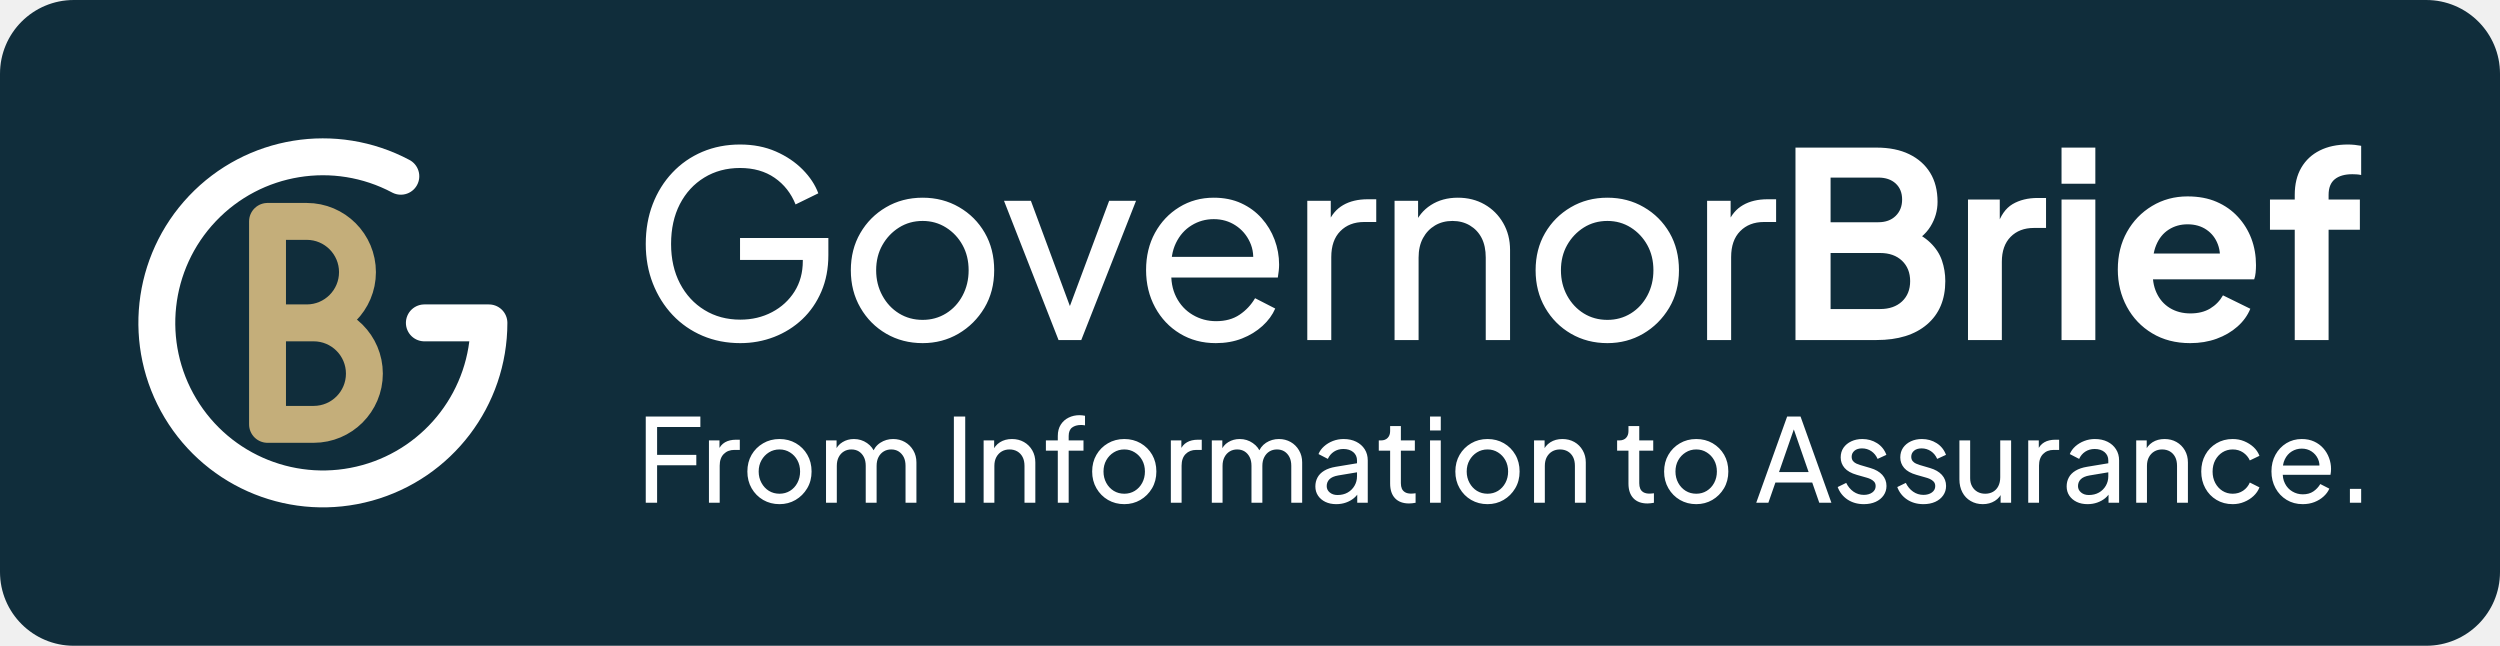
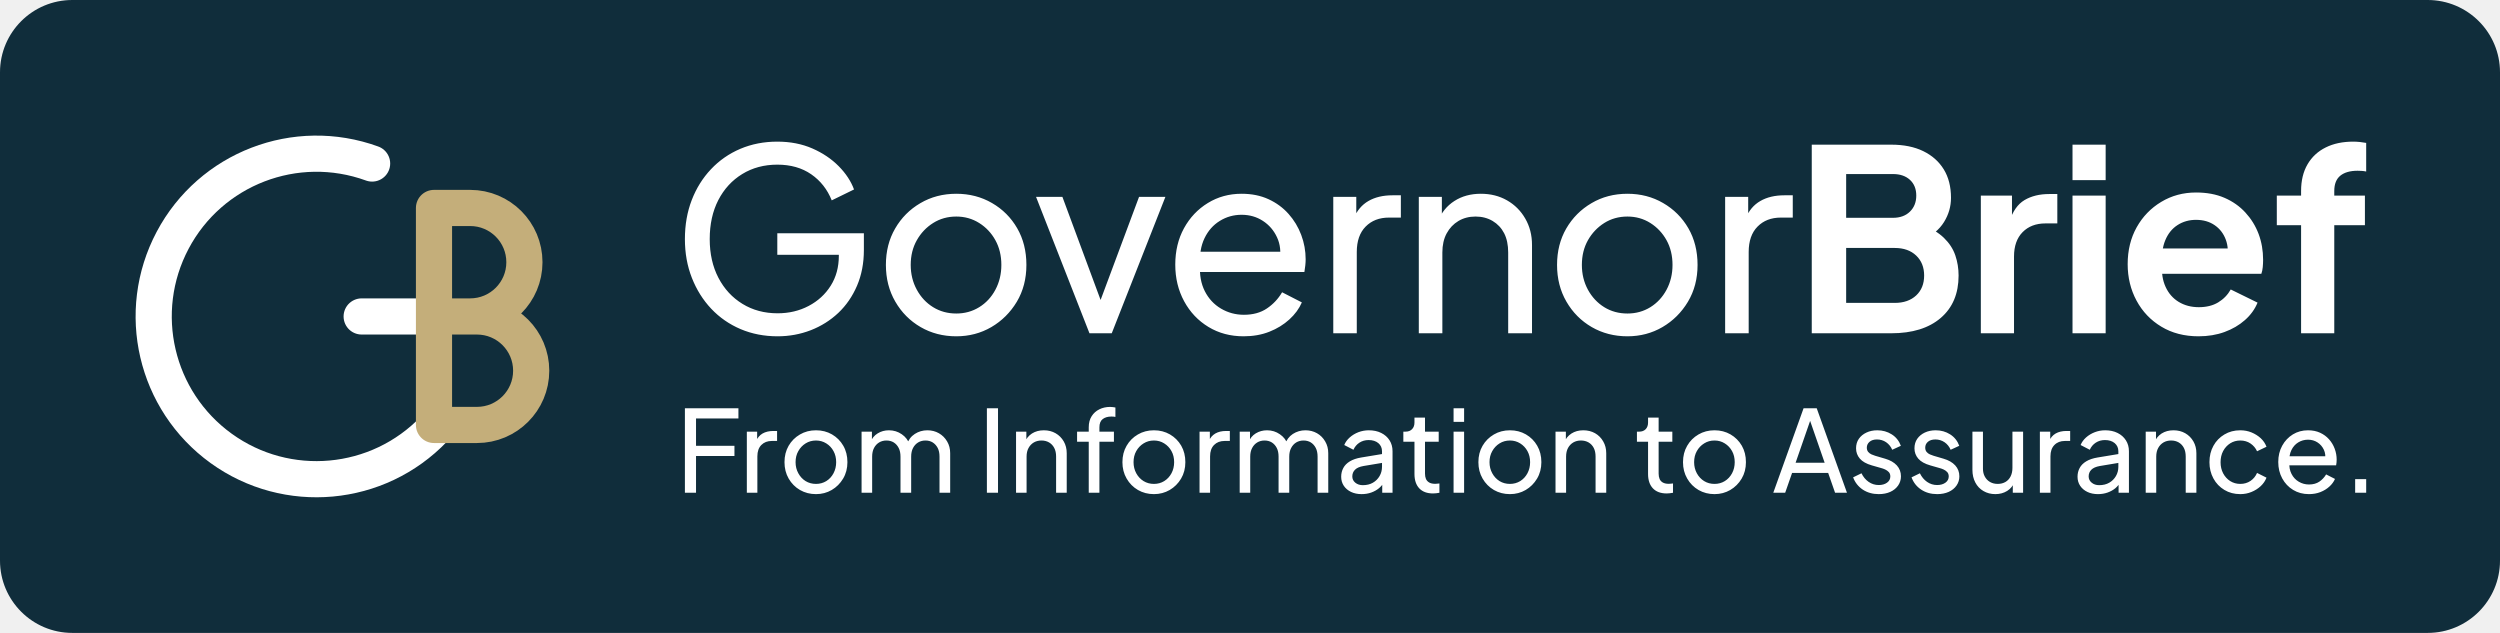
- <svg xmlns="http://www.w3.org/2000/svg" role="img" aria-label="GovernorBrief. From Information to Assurance." width="542" height="140" viewBox="0 0 542 140">
-   <rect width="542" height="140" rx="16" fill="#102d3b" />
+ <svg xmlns="http://www.w3.org/2000/svg" role="img" aria-label="GovernorBrief. From Information to Assurance." width="553" height="140" viewBox="0 0 553 140">
+   <rect width="553" height="140" rx="16" fill="#102d3b" />
  <g transform="translate(30 30)">
-     <g transform="translate(-10 -10)">
-       <path d="M66.90,18.21 A36,36 0 1 0 86,50 L72,50" stroke="#ffffff" fill="none" stroke-width="8" stroke-linecap="round" stroke-linejoin="round" />
-       <path d="M38,28 V72 M38,28 H46.5 a11,11 0 0 1 0,22 H38 M46.5,50.0 H48 a11,11 0 0 1 0,22 H38" stroke="#c4ae7a" fill="none" stroke-width="8" stroke-linecap="round" stroke-linejoin="round" />
-     </g>
-     <path d="M130.5 44.39Q126.07 44.39 122.32 42.8Q118.57 41.2 115.82 38.29Q113.08 35.38 111.54 31.46Q110 27.54 110 22.89Q110 18.18 111.51 14.26Q113.02 10.34 115.77 7.43Q118.51 4.52 122.26 2.92Q126.02 1.33 130.44 1.33Q134.75 1.33 138.2 2.84Q141.64 4.35 144.02 6.76Q146.4 9.17 147.41 11.91L142.48 14.32Q141.02 10.68 137.94 8.55Q134.86 6.42 130.44 6.42Q126.07 6.42 122.68 8.5Q119.3 10.57 117.39 14.26Q115.49 17.96 115.49 22.89Q115.49 27.76 117.42 31.46Q119.35 35.15 122.74 37.22Q126.13 39.3 130.5 39.3Q134.3 39.3 137.38 37.67Q140.46 36.05 142.26 33.19Q144.05 30.34 144.05 26.58V24.01L146.57 26.36H130.44V21.6H149.59V25.3Q149.59 29.66 148.08 33.19Q146.57 36.72 143.94 39.21Q141.3 41.7 137.83 43.05Q134.36 44.39 130.5 44.39ZM170.03 44.39Q165.66 44.39 162.14 42.35Q158.61 40.3 156.54 36.72Q154.46 33.14 154.46 28.6Q154.46 24.06 156.51 20.54Q158.55 17.01 162.08 14.94Q165.61 12.86 170.03 12.86Q174.4 12.86 177.93 14.91Q181.46 16.95 183.5 20.48Q185.54 24.01 185.54 28.6Q185.54 33.19 183.42 36.75Q181.29 40.3 177.79 42.35Q174.29 44.39 170.03 44.39ZM170.03 39.35Q172.83 39.35 175.1 37.95Q177.37 36.55 178.68 34.09Q180 31.62 180 28.6Q180 25.52 178.68 23.14Q177.37 20.76 175.1 19.33Q172.83 17.9 170.03 17.9Q167.18 17.9 164.91 19.33Q162.64 20.76 161.3 23.14Q159.95 25.52 159.95 28.6Q159.95 31.62 161.3 34.09Q162.64 36.55 164.91 37.95Q167.18 39.35 170.03 39.35ZM199.49 43.72 187.67 13.54H193.5L202.96 39.07H200.94L210.46 13.54H216.29L204.42 43.72ZM233.59 44.39Q229.22 44.39 225.81 42.32Q222.39 40.25 220.43 36.64Q218.47 33.02 218.47 28.54Q218.47 24.01 220.4 20.48Q222.34 16.95 225.67 14.91Q229 12.86 233.14 12.86Q236.5 12.86 239.11 14.07Q241.71 15.27 243.53 17.32Q245.35 19.36 246.33 21.96Q247.31 24.57 247.31 27.37Q247.31 27.98 247.23 28.74Q247.14 29.5 247.03 30.17H222.28V25.69H244.01L241.54 27.7Q242.05 24.79 240.98 22.5Q239.92 20.2 237.85 18.86Q235.78 17.51 233.14 17.51Q230.51 17.51 228.33 18.86Q226.14 20.2 224.94 22.69Q223.74 25.18 223.96 28.6Q223.74 31.9 225 34.4Q226.26 36.89 228.58 38.26Q230.9 39.63 233.65 39.63Q236.67 39.63 238.74 38.23Q240.82 36.83 242.1 34.65L246.47 36.89Q245.58 38.96 243.7 40.67Q241.82 42.38 239.28 43.38Q236.73 44.39 233.59 44.39ZM253.42 43.72V13.54H258.51V19.08L257.95 18.3Q259.02 15.72 261.2 14.46Q263.38 13.2 266.52 13.2H268.37V18.13H265.74Q262.54 18.13 260.58 20.12Q258.62 22.1 258.62 25.74V43.72ZM272.34 43.72V13.54H277.44V19.42L276.6 18.91Q277.72 16.06 280.21 14.46Q282.7 12.86 286.06 12.86Q289.31 12.86 291.86 14.32Q294.41 15.78 295.89 18.35Q297.38 20.93 297.38 24.18V43.72H292.11V25.86Q292.11 23.34 291.22 21.6Q290.32 19.86 288.67 18.88Q287.02 17.9 284.89 17.9Q282.76 17.9 281.11 18.88Q279.46 19.86 278.5 21.63Q277.55 23.39 277.55 25.86V43.72ZM318.49 44.39Q314.12 44.39 310.59 42.35Q307.06 40.3 304.99 36.72Q302.92 33.14 302.92 28.6Q302.92 24.06 304.96 20.54Q307.01 17.01 310.54 14.94Q314.06 12.86 318.49 12.86Q322.86 12.86 326.38 14.91Q329.91 16.95 331.96 20.48Q334 24.01 334 28.6Q334 33.19 331.87 36.75Q329.74 40.3 326.24 42.35Q322.74 44.39 318.49 44.39ZM318.49 39.35Q321.29 39.35 323.56 37.95Q325.82 36.55 327.14 34.09Q328.46 31.62 328.46 28.6Q328.46 25.52 327.14 23.14Q325.82 20.76 323.56 19.33Q321.29 17.9 318.49 17.9Q315.63 17.9 313.36 19.33Q311.1 20.76 309.75 23.14Q308.41 25.52 308.41 28.6Q308.41 31.62 309.75 34.09Q311.1 36.55 313.36 37.95Q315.63 39.35 318.49 39.35ZM340.1 43.72V13.54H345.2V19.08L344.64 18.3Q345.7 15.72 347.89 14.46Q350.07 13.2 353.21 13.2H355.06V18.13H352.42Q349.23 18.13 347.27 20.12Q345.31 22.1 345.31 25.74V43.72ZM359.26 43.72V2H376.84Q380.98 2 383.92 3.43Q386.86 4.86 388.46 7.46Q390.06 10.06 390.06 13.76Q390.06 16.62 388.52 19.11Q386.98 21.6 383.62 23.22V19.7Q386.7 20.87 388.49 22.61Q390.28 24.34 391.01 26.47Q391.74 28.6 391.74 30.95Q391.74 36.94 387.79 40.33Q383.84 43.72 376.84 43.72ZM366.87 37H377.62Q380.59 37 382.36 35.35Q384.12 33.7 384.12 30.95Q384.12 28.21 382.36 26.53Q380.59 24.85 377.62 24.85H366.87ZM366.87 18.18H377.23Q379.58 18.18 380.98 16.81Q382.38 15.44 382.38 13.26Q382.38 11.07 380.98 9.78Q379.58 8.5 377.23 8.5H366.87ZM396.66 43.72V13.26H403.55V20.03L402.99 19.02Q404.06 15.61 406.32 14.26Q408.59 12.92 411.78 12.92H413.58V19.42H410.94Q407.81 19.42 405.9 21.35Q404 23.28 404 26.75V43.72ZM416.94 43.72V13.26H424.27V43.72ZM416.94 9.84V2H424.27V9.84ZM444.82 44.39Q440.12 44.39 436.59 42.26Q433.06 40.14 431.1 36.5Q429.14 32.86 429.14 28.43Q429.14 23.84 431.13 20.28Q433.12 16.73 436.56 14.66Q440.01 12.58 444.26 12.58Q447.85 12.58 450.56 13.76Q453.28 14.94 455.18 17.01Q457.09 19.08 458.1 21.74Q459.1 24.4 459.1 27.48Q459.1 28.26 459.02 29.1Q458.94 29.94 458.71 30.56H435.19V24.96H454.57L451.1 27.59Q451.6 25.02 450.84 23Q450.09 20.98 448.38 19.81Q446.67 18.63 444.26 18.63Q441.97 18.63 440.18 19.78Q438.38 20.93 437.46 23.14Q436.54 25.35 436.76 28.49Q436.54 31.29 437.52 33.44Q438.5 35.6 440.43 36.78Q442.36 37.95 444.88 37.95Q447.4 37.95 449.16 36.89Q450.93 35.82 451.94 34.03L457.87 36.94Q456.98 39.13 455.07 40.81Q453.17 42.49 450.56 43.44Q447.96 44.39 444.82 44.39ZM467.5 43.72V19.81H462.13V13.26H467.5V12.25Q467.5 8.78 468.93 6.34Q470.36 3.9 472.94 2.62Q475.51 1.33 479.04 1.33Q479.71 1.33 480.52 1.41Q481.34 1.5 481.9 1.61V7.94Q481.34 7.82 480.86 7.8Q480.38 7.77 479.99 7.77Q477.53 7.77 476.18 8.86Q474.84 9.95 474.84 12.25V13.26H481.62V19.81H474.84V43.72ZM110 79V60.31H121.84V62.57H112.46V68.61H120.96V70.87H112.46V79ZM123.7 79V65.48H125.98V67.96L125.73 67.61Q126.21 66.46 127.18 65.89Q128.16 65.33 129.57 65.33H130.39V67.54H129.22Q127.79 67.54 126.91 68.43Q126.03 69.32 126.03 70.95V79ZM139 79.3Q137.04 79.3 135.46 78.39Q133.88 77.47 132.95 75.86Q132.03 74.26 132.03 72.23Q132.03 70.19 132.94 68.61Q133.86 67.03 135.44 66.11Q137.02 65.18 139 65.18Q140.96 65.18 142.54 66.09Q144.12 67.01 145.03 68.59Q145.95 70.17 145.95 72.23Q145.95 74.28 144.99 75.88Q144.04 77.47 142.47 78.39Q140.91 79.3 139 79.3ZM139 77.04Q140.25 77.04 141.27 76.42Q142.29 75.79 142.87 74.69Q143.46 73.58 143.46 72.23Q143.46 70.85 142.87 69.78Q142.29 68.71 141.27 68.08Q140.25 67.44 139 67.44Q137.72 67.44 136.7 68.08Q135.69 68.71 135.09 69.78Q134.48 70.85 134.48 72.23Q134.48 73.58 135.09 74.69Q135.69 75.79 136.7 76.42Q137.72 77.04 139 77.04ZM149.08 79V65.48H151.37V68.24L151.04 67.81Q151.54 66.53 152.65 65.86Q153.75 65.18 155.13 65.18Q156.71 65.18 157.98 66.06Q159.24 66.93 159.72 68.36L159.07 68.39Q159.59 66.81 160.85 65.99Q162.1 65.18 163.63 65.18Q165.04 65.18 166.18 65.83Q167.32 66.48 168 67.64Q168.68 68.79 168.68 70.25V79H166.32V71Q166.32 69.87 165.92 69.09Q165.51 68.31 164.82 67.87Q164.14 67.44 163.21 67.44Q162.3 67.44 161.59 67.87Q160.87 68.31 160.46 69.1Q160.05 69.89 160.05 71V79H157.69V71Q157.69 69.87 157.29 69.09Q156.89 68.31 156.2 67.87Q155.51 67.44 154.58 67.44Q153.67 67.44 152.96 67.87Q152.24 68.31 151.83 69.1Q151.42 69.89 151.42 71V79ZM176.8 79V60.31H179.26V79ZM183.25 79V65.48H185.53V68.11L185.16 67.89Q185.66 66.61 186.77 65.89Q187.89 65.18 189.4 65.18Q190.85 65.18 191.99 65.83Q193.13 66.48 193.8 67.64Q194.46 68.79 194.46 70.25V79H192.11V71Q192.11 69.87 191.7 69.09Q191.3 68.31 190.56 67.87Q189.82 67.44 188.87 67.44Q187.92 67.44 187.18 67.87Q186.44 68.31 186.01 69.1Q185.58 69.89 185.58 71V79ZM199.33 79V67.71H196.75V65.48H199.33V64.53Q199.33 63.07 199.97 62.07Q200.61 61.06 201.68 60.54Q202.74 60.01 204.05 60.01Q204.32 60.01 204.66 60.05Q205 60.09 205.23 60.14V62.22Q205.02 62.17 204.75 62.15Q204.47 62.14 204.32 62.14Q203.17 62.14 202.43 62.69Q201.69 63.25 201.69 64.53V65.48H204.9V67.71H201.69V79ZM213.75 79.3Q211.8 79.3 210.22 78.39Q208.64 77.47 207.71 75.86Q206.78 74.26 206.78 72.23Q206.78 70.19 207.7 68.61Q208.61 67.03 210.19 66.11Q211.77 65.18 213.75 65.18Q215.71 65.18 217.29 66.09Q218.87 67.01 219.79 68.59Q220.7 70.17 220.7 72.23Q220.7 74.28 219.75 75.88Q218.8 77.47 217.23 78.39Q215.66 79.3 213.75 79.3ZM213.75 77.04Q215.01 77.04 216.02 76.42Q217.04 75.79 217.63 74.69Q218.22 73.58 218.22 72.23Q218.22 70.85 217.63 69.78Q217.04 68.71 216.02 68.08Q215.01 67.44 213.75 67.44Q212.48 67.44 211.46 68.08Q210.44 68.71 209.84 69.78Q209.24 70.85 209.24 72.23Q209.24 73.58 209.84 74.69Q210.44 75.79 211.46 76.42Q212.48 77.04 213.75 77.04ZM223.84 79V65.48H226.12V67.96L225.87 67.61Q226.35 66.46 227.33 65.89Q228.3 65.33 229.71 65.33H230.54V67.54H229.36Q227.93 67.54 227.05 68.43Q226.17 69.32 226.17 70.95V79ZM232.72 79V65.48H235V68.24L234.68 67.81Q235.18 66.53 236.28 65.86Q237.39 65.18 238.77 65.18Q240.35 65.18 241.61 66.06Q242.88 66.93 243.36 68.36L242.7 68.39Q243.23 66.81 244.48 65.99Q245.74 65.18 247.27 65.18Q248.67 65.18 249.82 65.83Q250.96 66.48 251.63 67.64Q252.31 68.79 252.31 70.25V79H249.95V71Q249.95 69.87 249.55 69.09Q249.15 68.31 248.46 67.87Q247.77 67.44 246.84 67.44Q245.94 67.44 245.22 67.87Q244.51 68.31 244.1 69.1Q243.68 69.89 243.68 71V79H241.32V71Q241.32 69.87 240.92 69.09Q240.52 68.31 239.83 67.87Q239.14 67.44 238.21 67.44Q237.31 67.44 236.6 67.87Q235.88 68.31 235.47 69.1Q235.05 69.89 235.05 71V79ZM259.69 79.3Q258.36 79.3 257.34 78.81Q256.33 78.32 255.75 77.46Q255.17 76.59 255.17 75.46Q255.17 74.38 255.64 73.52Q256.1 72.65 257.09 72.05Q258.08 71.45 259.59 71.2L264.6 70.37V72.33L260.11 73.08Q258.81 73.31 258.22 73.91Q257.63 74.51 257.63 75.39Q257.63 76.22 258.29 76.77Q258.96 77.32 259.96 77.32Q261.24 77.32 262.18 76.78Q263.12 76.24 263.66 75.31Q264.2 74.38 264.2 73.26V69.82Q264.2 68.71 263.39 68.02Q262.57 67.34 261.24 67.34Q260.09 67.34 259.2 67.92Q258.31 68.51 257.88 69.49L255.85 68.44Q256.22 67.51 257.05 66.77Q257.88 66.03 258.98 65.6Q260.09 65.18 261.29 65.18Q262.85 65.18 264.03 65.77Q265.21 66.36 265.87 67.4Q266.53 68.44 266.53 69.82V79H264.25V76.44L264.68 76.59Q264.25 77.39 263.52 78Q262.8 78.6 261.82 78.95Q260.84 79.3 259.69 79.3ZM275.49 79.15Q273.51 79.15 272.44 78.02Q271.38 76.89 271.38 74.84V67.71H268.92V65.48H269.42Q270.32 65.48 270.85 64.93Q271.38 64.38 271.38 63.47V62.37H273.71V65.48H276.74V67.71H273.71V74.76Q273.71 75.44 273.92 75.94Q274.14 76.44 274.64 76.73Q275.14 77.02 275.97 77.02Q276.14 77.02 276.41 76.99Q276.67 76.97 276.9 76.94V79Q276.57 79.08 276.17 79.11Q275.77 79.15 275.49 79.15ZM280.03 79V65.48H282.36V79ZM280.03 63.32V60.31H282.36V63.32ZM292.5 79.3Q290.54 79.3 288.96 78.39Q287.38 77.47 286.45 75.86Q285.52 74.26 285.52 72.23Q285.52 70.19 286.44 68.61Q287.36 67.03 288.94 66.11Q290.52 65.18 292.5 65.18Q294.46 65.18 296.04 66.09Q297.62 67.01 298.53 68.59Q299.45 70.17 299.45 72.23Q299.45 74.28 298.49 75.88Q297.54 77.47 295.97 78.39Q294.41 79.3 292.5 79.3ZM292.5 77.04Q293.75 77.04 294.77 76.42Q295.78 75.79 296.37 74.69Q296.96 73.58 296.96 72.23Q296.96 70.85 296.37 69.78Q295.78 68.71 294.77 68.08Q293.75 67.44 292.5 67.44Q291.22 67.44 290.2 68.08Q289.19 68.71 288.59 69.78Q287.98 70.85 287.98 72.23Q287.98 73.58 288.59 74.69Q289.19 75.79 290.2 76.42Q291.22 77.04 292.5 77.04ZM302.58 79V65.48H304.87V68.11L304.49 67.89Q304.99 66.61 306.11 65.89Q307.22 65.18 308.73 65.18Q310.18 65.18 311.33 65.83Q312.47 66.48 313.13 67.64Q313.8 68.79 313.8 70.25V79H311.44V71Q311.44 69.87 311.04 69.09Q310.64 68.31 309.9 67.87Q309.16 67.44 308.2 67.44Q307.25 67.44 306.51 67.87Q305.77 68.31 305.34 69.1Q304.92 69.89 304.92 71V79ZM327.17 79.15Q325.19 79.15 324.12 78.02Q323.05 76.89 323.05 74.84V67.71H320.59V65.48H321.1Q322 65.48 322.53 64.93Q323.05 64.38 323.05 63.47V62.37H325.39V65.48H328.42V67.71H325.39V74.76Q325.39 75.44 325.6 75.94Q325.81 76.44 326.31 76.73Q326.82 77.02 327.64 77.02Q327.82 77.02 328.08 76.99Q328.35 76.97 328.57 76.94V79Q328.25 79.08 327.84 79.11Q327.44 79.15 327.17 79.15ZM337.75 79.3Q335.8 79.3 334.22 78.39Q332.64 77.47 331.71 75.86Q330.78 74.26 330.78 72.23Q330.78 70.19 331.7 68.61Q332.61 67.03 334.19 66.11Q335.77 65.18 337.75 65.18Q339.71 65.18 341.29 66.09Q342.87 67.01 343.79 68.59Q344.7 70.17 344.7 72.23Q344.7 74.28 343.75 75.88Q342.8 77.47 341.23 78.39Q339.66 79.3 337.75 79.3ZM337.75 77.04Q339.01 77.04 340.02 76.42Q341.04 75.79 341.63 74.69Q342.22 73.58 342.22 72.23Q342.22 70.85 341.63 69.78Q341.04 68.71 340.02 68.08Q339.01 67.44 337.75 67.44Q336.47 67.44 335.46 68.08Q334.44 68.71 333.84 69.78Q333.24 70.85 333.24 72.23Q333.24 73.58 333.84 74.69Q334.44 75.79 335.46 76.42Q336.47 77.04 337.75 77.04ZM350.75 79 357.45 60.31H360.36L367.05 79H364.42L362.89 74.61H354.91L353.38 79ZM355.69 72.35H362.11L358.55 62.09H359.25ZM374.08 79.3Q372.05 79.3 370.54 78.3Q369.04 77.29 368.41 75.59L370.26 74.69Q370.84 75.89 371.84 76.59Q372.85 77.29 374.08 77.29Q375.18 77.29 375.91 76.77Q376.64 76.24 376.64 75.39Q376.64 74.79 376.3 74.42Q375.96 74.06 375.48 73.84Q375.01 73.63 374.6 73.53L372.57 72.95Q370.74 72.43 369.9 71.45Q369.06 70.47 369.06 69.17Q369.06 67.96 369.67 67.07Q370.29 66.18 371.36 65.68Q372.42 65.18 373.75 65.18Q375.53 65.18 376.95 66.08Q378.37 66.98 378.97 68.61L377.06 69.49Q376.61 68.44 375.71 67.82Q374.81 67.21 373.68 67.21Q372.65 67.21 372.05 67.72Q371.44 68.24 371.44 69.02Q371.44 69.59 371.74 69.96Q372.05 70.32 372.47 70.51Q372.9 70.7 373.3 70.82L375.51 71.47Q377.16 71.95 378.08 72.95Q378.99 73.96 378.99 75.36Q378.99 76.49 378.37 77.39Q377.74 78.3 376.64 78.8Q375.53 79.3 374.08 79.3ZM387 79.3Q384.96 79.3 383.46 78.3Q381.95 77.29 381.33 75.59L383.18 74.69Q383.76 75.89 384.76 76.59Q385.77 77.29 387 77.29Q388.1 77.29 388.83 76.77Q389.56 76.24 389.56 75.39Q389.56 74.79 389.22 74.42Q388.88 74.06 388.4 73.84Q387.92 73.63 387.52 73.53L385.49 72.95Q383.66 72.43 382.82 71.45Q381.98 70.47 381.98 69.17Q381.98 67.96 382.59 67.07Q383.21 66.18 384.27 65.68Q385.34 65.18 386.67 65.18Q388.45 65.18 389.87 66.08Q391.29 66.98 391.89 68.61L389.98 69.49Q389.53 68.44 388.63 67.82Q387.72 67.21 386.6 67.21Q385.57 67.21 384.96 67.72Q384.36 68.24 384.36 69.02Q384.36 69.59 384.66 69.96Q384.96 70.32 385.39 70.51Q385.82 70.7 386.22 70.82L388.43 71.47Q390.08 71.95 391 72.95Q391.91 73.96 391.91 75.36Q391.91 76.49 391.29 77.39Q390.66 78.3 389.56 78.8Q388.45 79.3 387 79.3ZM399.87 79.3Q398.41 79.3 397.24 78.62Q396.08 77.95 395.44 76.73Q394.8 75.51 394.8 73.93V65.48H397.13V73.68Q397.13 74.69 397.55 75.44Q397.96 76.19 398.7 76.62Q399.44 77.04 400.39 77.04Q401.35 77.04 402.09 76.62Q402.83 76.19 403.24 75.39Q403.65 74.58 403.65 73.48V65.48H406.01V79H403.73V76.37L404.11 76.59Q403.63 77.87 402.49 78.59Q401.35 79.3 399.87 79.3ZM409.72 79V65.48H412.01V67.96L411.76 67.61Q412.23 66.46 413.21 65.89Q414.19 65.33 415.59 65.33H416.42V67.54H415.24Q413.81 67.54 412.94 68.43Q412.06 69.32 412.06 70.95V79ZM422.57 79.3Q421.24 79.3 420.22 78.81Q419.21 78.32 418.63 77.46Q418.05 76.59 418.05 75.46Q418.05 74.38 418.52 73.52Q418.98 72.65 419.97 72.05Q420.96 71.45 422.47 71.2L427.49 70.37V72.33L422.99 73.08Q421.69 73.31 421.1 73.91Q420.51 74.51 420.51 75.39Q420.51 76.22 421.18 76.77Q421.84 77.32 422.84 77.32Q424.12 77.32 425.06 76.78Q426 76.24 426.54 75.31Q427.08 74.38 427.08 73.26V69.82Q427.08 68.71 426.27 68.02Q425.45 67.34 424.12 67.34Q422.97 67.34 422.08 67.92Q421.19 68.51 420.76 69.49L418.73 68.44Q419.11 67.51 419.93 66.77Q420.76 66.03 421.87 65.6Q422.97 65.18 424.17 65.18Q425.73 65.18 426.91 65.77Q428.09 66.36 428.75 67.4Q429.42 68.44 429.42 69.82V79H427.13V76.44L427.56 76.59Q427.13 77.39 426.41 78Q425.68 78.6 424.7 78.95Q423.72 79.3 422.57 79.3ZM433.13 79V65.48H435.41V68.11L435.04 67.89Q435.54 66.61 436.65 65.89Q437.77 65.18 439.28 65.18Q440.73 65.18 441.87 65.83Q443.01 66.48 443.68 67.64Q444.34 68.79 444.34 70.25V79H441.98V71Q441.98 69.87 441.58 69.09Q441.18 68.31 440.44 67.87Q439.7 67.44 438.75 67.44Q437.8 67.44 437.06 67.87Q436.32 68.31 435.89 69.1Q435.46 69.89 435.46 71V79ZM454.05 79.3Q452.07 79.3 450.53 78.37Q448.98 77.44 448.11 75.84Q447.23 74.23 447.23 72.23Q447.23 70.19 448.11 68.61Q448.98 67.03 450.53 66.11Q452.07 65.18 454.05 65.18Q455.38 65.18 456.53 65.65Q457.69 66.13 458.57 66.93Q459.44 67.74 459.85 68.82L457.76 69.82Q457.29 68.77 456.31 68.1Q455.33 67.44 454.05 67.44Q452.82 67.44 451.83 68.06Q450.84 68.69 450.26 69.77Q449.69 70.85 449.69 72.25Q449.69 73.61 450.26 74.7Q450.84 75.79 451.83 76.42Q452.82 77.04 454.05 77.04Q455.33 77.04 456.31 76.38Q457.29 75.71 457.76 74.61L459.85 75.66Q459.44 76.72 458.57 77.53Q457.69 78.35 456.53 78.82Q455.38 79.3 454.05 79.3ZM469.23 79.3Q467.27 79.3 465.74 78.37Q464.21 77.44 463.33 75.83Q462.45 74.21 462.45 72.2Q462.45 70.17 463.32 68.59Q464.19 67.01 465.68 66.09Q467.17 65.18 469.03 65.18Q470.53 65.18 471.7 65.72Q472.87 66.26 473.68 67.17Q474.5 68.09 474.93 69.25Q475.37 70.42 475.37 71.67Q475.37 71.95 475.34 72.29Q475.3 72.63 475.25 72.93H464.16V70.92H473.89L472.79 71.83Q473.02 70.52 472.54 69.49Q472.06 68.46 471.13 67.86Q470.21 67.26 469.03 67.26Q467.85 67.26 466.87 67.86Q465.89 68.46 465.35 69.58Q464.81 70.7 464.91 72.23Q464.81 73.71 465.38 74.82Q465.94 75.94 466.98 76.55Q468.02 77.17 469.25 77.17Q470.61 77.17 471.54 76.54Q472.46 75.91 473.04 74.94L475 75.94Q474.6 76.87 473.76 77.63Q472.92 78.4 471.77 78.85Q470.63 79.3 469.23 79.3ZM479.46 79V75.99H481.9V79Z" fill="#ffffff" />
+     <path d="M52.31,6.17 A36,36 0 1 0 66,64.90 M66,40 H50" stroke="#ffffff" fill="none" stroke-width="8" stroke-linecap="round" stroke-linejoin="round" />
+     <path d="M66,16 V64 M66,16 H74 a12,12 0 0 1 0,24 H66 M74,40 H75.5 a12,12 0 0 1 0,24 H66" stroke="#c4ae7a" fill="none" stroke-width="8" stroke-linecap="round" stroke-linejoin="round" />
+     <path d="M142 44.39Q137.57 44.39 133.82 42.8Q130.07 41.2 127.32 38.29Q124.58 35.38 123.04 31.46Q121.5 27.54 121.5 22.89Q121.5 18.18 123.01 14.26Q124.52 10.34 127.27 7.43Q130.01 4.52 133.76 2.92Q137.52 1.33 141.94 1.33Q146.25 1.33 149.7 2.84Q153.14 4.35 155.52 6.76Q157.9 9.17 158.91 11.91L153.98 14.32Q152.52 10.68 149.44 8.55Q146.36 6.42 141.94 6.42Q137.57 6.42 134.18 8.5Q130.8 10.57 128.89 14.26Q126.99 17.96 126.99 22.89Q126.99 27.76 128.92 31.46Q130.85 35.15 134.24 37.22Q137.63 39.3 142 39.3Q145.8 39.3 148.88 37.67Q151.96 36.05 153.76 33.19Q155.55 30.34 155.55 26.58V24.01L158.07 26.36H141.94V21.6H161.09V25.3Q161.09 29.66 159.58 33.19Q158.07 36.72 155.44 39.21Q152.8 41.7 149.33 43.05Q145.86 44.39 142 44.39ZM181.53 44.39Q177.16 44.39 173.64 42.35Q170.11 40.3 168.04 36.72Q165.96 33.14 165.96 28.6Q165.96 24.06 168.01 20.54Q170.05 17.01 173.58 14.94Q177.11 12.86 181.53 12.86Q185.9 12.86 189.43 14.91Q192.96 16.95 195 20.48Q197.04 24.01 197.04 28.6Q197.04 33.19 194.92 36.75Q192.79 40.3 189.29 42.35Q185.79 44.39 181.53 44.39ZM181.53 39.35Q184.33 39.35 186.6 37.95Q188.87 36.55 190.18 34.09Q191.5 31.62 191.5 28.6Q191.5 25.52 190.18 23.14Q188.87 20.76 186.6 19.33Q184.33 17.9 181.53 17.9Q178.68 17.9 176.41 19.33Q174.14 20.76 172.8 23.14Q171.45 25.52 171.45 28.6Q171.45 31.62 172.8 34.09Q174.14 36.55 176.41 37.95Q178.68 39.35 181.53 39.35ZM210.99 43.72 199.17 13.54H205L214.46 39.07H212.44L221.96 13.54H227.79L215.92 43.72ZM245.09 44.39Q240.72 44.39 237.31 42.32Q233.89 40.25 231.93 36.64Q229.97 33.02 229.97 28.54Q229.97 24.01 231.9 20.48Q233.84 16.95 237.17 14.91Q240.5 12.86 244.64 12.86Q248 12.86 250.61 14.07Q253.21 15.27 255.03 17.32Q256.85 19.36 257.83 21.96Q258.81 24.57 258.81 27.37Q258.81 27.98 258.73 28.74Q258.64 29.5 258.53 30.17H233.78V25.69H255.51L253.04 27.7Q253.55 24.79 252.48 22.5Q251.42 20.2 249.35 18.86Q247.28 17.51 244.64 17.51Q242.01 17.51 239.83 18.86Q237.64 20.2 236.44 22.69Q235.24 25.18 235.46 28.6Q235.24 31.9 236.5 34.4Q237.76 36.89 240.08 38.26Q242.4 39.63 245.15 39.63Q248.17 39.63 250.24 38.23Q252.32 36.83 253.6 34.65L257.97 36.89Q257.08 38.96 255.2 40.67Q253.32 42.38 250.78 43.38Q248.23 44.39 245.09 44.39ZM264.92 43.72V13.54H270.01V19.08L269.45 18.3Q270.52 15.72 272.7 14.46Q274.88 13.2 278.02 13.2H279.87V18.13H277.24Q274.04 18.13 272.08 20.12Q270.12 22.1 270.12 25.74V43.72ZM283.84 43.72V13.54H288.94V19.42L288.1 18.91Q289.22 16.06 291.71 14.46Q294.2 12.86 297.56 12.86Q300.81 12.86 303.36 14.32Q305.91 15.78 307.39 18.35Q308.88 20.93 308.88 24.18V43.72H303.61V25.86Q303.61 23.34 302.72 21.6Q301.82 19.86 300.17 18.88Q298.52 17.9 296.39 17.9Q294.26 17.9 292.61 18.88Q290.96 19.86 290 21.63Q289.05 23.39 289.05 25.86V43.72ZM329.99 44.39Q325.62 44.39 322.09 42.35Q318.56 40.3 316.49 36.72Q314.42 33.14 314.42 28.6Q314.42 24.06 316.46 20.54Q318.51 17.01 322.04 14.94Q325.56 12.86 329.99 12.86Q334.36 12.86 337.88 14.91Q341.41 16.95 343.46 20.48Q345.5 24.01 345.5 28.6Q345.5 33.19 343.37 36.75Q341.24 40.3 337.74 42.35Q334.24 44.39 329.99 44.39ZM329.99 39.35Q332.79 39.35 335.06 37.95Q337.32 36.55 338.64 34.09Q339.96 31.62 339.96 28.6Q339.96 25.52 338.64 23.14Q337.32 20.76 335.06 19.33Q332.79 17.9 329.99 17.9Q327.13 17.9 324.86 19.33Q322.6 20.76 321.25 23.14Q319.91 25.52 319.91 28.6Q319.91 31.62 321.25 34.09Q322.6 36.55 324.86 37.95Q327.13 39.35 329.99 39.35ZM351.6 43.72V13.54H356.7V19.08L356.14 18.3Q357.2 15.72 359.39 14.46Q361.57 13.2 364.71 13.2H366.56V18.13H363.92Q360.73 18.13 358.77 20.12Q356.81 22.1 356.81 25.74V43.72ZM370.76 43.72V2H388.34Q392.48 2 395.42 3.43Q398.36 4.86 399.96 7.46Q401.56 10.06 401.56 13.76Q401.56 16.62 400.02 19.11Q398.48 21.6 395.12 23.22V19.7Q398.2 20.87 399.99 22.61Q401.78 24.34 402.51 26.47Q403.24 28.6 403.24 30.95Q403.24 36.94 399.29 40.33Q395.34 43.72 388.34 43.72ZM378.37 37H389.12Q392.09 37 393.86 35.35Q395.62 33.7 395.62 30.95Q395.62 28.21 393.86 26.53Q392.09 24.85 389.12 24.85H378.37ZM378.37 18.18H388.73Q391.08 18.18 392.48 16.81Q393.88 15.44 393.88 13.26Q393.88 11.07 392.48 9.78Q391.08 8.5 388.73 8.5H378.37ZM408.16 43.72V13.26H415.05V20.03L414.49 19.02Q415.56 15.61 417.82 14.26Q420.09 12.92 423.28 12.92H425.08V19.42H422.44Q419.31 19.42 417.4 21.35Q415.5 23.28 415.5 26.75V43.72ZM428.44 43.72V13.26H435.77V43.72ZM428.44 9.84V2H435.77V9.84ZM456.32 44.39Q451.62 44.39 448.09 42.26Q444.56 40.14 442.6 36.5Q440.64 32.86 440.64 28.43Q440.64 23.84 442.63 20.28Q444.62 16.73 448.06 14.66Q451.51 12.58 455.76 12.58Q459.35 12.58 462.06 13.76Q464.78 14.94 466.68 17.01Q468.59 19.08 469.6 21.74Q470.6 24.4 470.6 27.48Q470.6 28.26 470.52 29.1Q470.44 29.94 470.21 30.56H446.69V24.96H466.07L462.6 27.59Q463.1 25.02 462.34 23Q461.59 20.98 459.88 19.81Q458.17 18.63 455.76 18.63Q453.47 18.63 451.68 19.78Q449.88 20.93 448.96 23.14Q448.04 25.35 448.26 28.49Q448.04 31.29 449.02 33.44Q450 35.6 451.93 36.78Q453.86 37.95 456.38 37.95Q458.9 37.95 460.66 36.89Q462.43 35.82 463.44 34.03L469.37 36.94Q468.48 39.13 466.57 40.81Q464.67 42.49 462.06 43.44Q459.46 44.39 456.32 44.39ZM479 43.72V19.81H473.63V13.26H479V12.25Q479 8.78 480.43 6.34Q481.86 3.9 484.44 2.62Q487.01 1.33 490.54 1.33Q491.21 1.33 492.02 1.41Q492.84 1.5 493.4 1.61V7.94Q492.84 7.82 492.36 7.8Q491.88 7.77 491.49 7.77Q489.03 7.77 487.68 8.86Q486.34 9.95 486.34 12.25V13.26H493.12V19.81H486.34V43.72ZM121.5 79V60.31H133.34V62.57H123.96V68.61H132.46V70.87H123.96V79ZM135.2 79V65.48H137.48V67.96L137.23 67.61Q137.71 66.46 138.68 65.89Q139.66 65.33 141.07 65.33H141.89V67.54H140.72Q139.29 67.54 138.41 68.43Q137.53 69.32 137.53 70.95V79ZM150.5 79.3Q148.54 79.3 146.96 78.39Q145.38 77.47 144.45 75.86Q143.53 74.26 143.53 72.23Q143.53 70.19 144.44 68.61Q145.36 67.03 146.94 66.11Q148.52 65.18 150.5 65.18Q152.46 65.18 154.04 66.09Q155.62 67.01 156.53 68.59Q157.45 70.17 157.45 72.23Q157.45 74.28 156.49 75.88Q155.54 77.47 153.97 78.39Q152.41 79.3 150.5 79.3ZM150.5 77.04Q151.75 77.04 152.77 76.42Q153.79 75.79 154.37 74.69Q154.96 73.58 154.96 72.23Q154.96 70.85 154.37 69.78Q153.79 68.71 152.77 68.08Q151.75 67.44 150.5 67.44Q149.22 67.44 148.2 68.08Q147.19 68.71 146.59 69.78Q145.98 70.85 145.98 72.23Q145.98 73.58 146.59 74.69Q147.19 75.79 148.2 76.42Q149.22 77.04 150.5 77.04ZM160.58 79V65.48H162.87V68.24L162.54 67.81Q163.04 66.53 164.15 65.86Q165.25 65.18 166.63 65.18Q168.21 65.18 169.48 66.06Q170.74 66.93 171.22 68.36L170.57 68.39Q171.09 66.81 172.35 65.99Q173.6 65.18 175.13 65.18Q176.54 65.18 177.68 65.83Q178.82 66.48 179.5 67.64Q180.18 68.79 180.18 70.25V79H177.82V71Q177.82 69.87 177.42 69.09Q177.01 68.31 176.32 67.87Q175.64 67.44 174.71 67.44Q173.8 67.44 173.09 67.87Q172.37 68.31 171.96 69.1Q171.55 69.89 171.55 71V79H169.19V71Q169.19 69.87 168.79 69.09Q168.39 68.31 167.7 67.87Q167.01 67.44 166.08 67.44Q165.17 67.44 164.46 67.87Q163.74 68.31 163.33 69.1Q162.92 69.89 162.92 71V79ZM188.3 79V60.31H190.76V79ZM194.75 79V65.48H197.03V68.11L196.66 67.89Q197.16 66.61 198.27 65.89Q199.39 65.18 200.9 65.18Q202.35 65.18 203.49 65.83Q204.63 66.48 205.3 67.64Q205.96 68.79 205.96 70.25V79H203.61V71Q203.61 69.87 203.2 69.09Q202.8 68.31 202.06 67.87Q201.32 67.44 200.37 67.44Q199.42 67.44 198.68 67.87Q197.94 68.31 197.51 69.1Q197.08 69.89 197.08 71V79ZM210.83 79V67.71H208.25V65.48H210.83V64.53Q210.83 63.07 211.47 62.07Q212.11 61.06 213.18 60.54Q214.24 60.01 215.55 60.01Q215.82 60.01 216.16 60.05Q216.5 60.09 216.73 60.14V62.22Q216.52 62.17 216.25 62.15Q215.97 62.14 215.82 62.14Q214.67 62.14 213.93 62.69Q213.19 63.25 213.19 64.53V65.48H216.4V67.71H213.19V79ZM225.25 79.3Q223.3 79.3 221.72 78.39Q220.14 77.47 219.21 75.86Q218.28 74.26 218.28 72.23Q218.28 70.19 219.2 68.61Q220.11 67.03 221.69 66.11Q223.27 65.18 225.25 65.18Q227.21 65.18 228.79 66.09Q230.37 67.01 231.29 68.59Q232.2 70.17 232.2 72.23Q232.2 74.28 231.25 75.88Q230.3 77.47 228.73 78.39Q227.16 79.3 225.25 79.3ZM225.25 77.04Q226.51 77.04 227.52 76.42Q228.54 75.79 229.13 74.69Q229.72 73.58 229.72 72.23Q229.72 70.85 229.13 69.78Q228.54 68.71 227.52 68.08Q226.51 67.44 225.25 67.44Q223.98 67.44 222.96 68.08Q221.94 68.71 221.34 69.78Q220.74 70.85 220.74 72.23Q220.74 73.58 221.34 74.69Q221.94 75.79 222.96 76.42Q223.98 77.04 225.25 77.04ZM235.34 79V65.48H237.62V67.96L237.37 67.61Q237.85 66.46 238.83 65.89Q239.8 65.33 241.21 65.33H242.04V67.54H240.86Q239.43 67.54 238.55 68.43Q237.67 69.32 237.67 70.95V79ZM244.22 79V65.48H246.5V68.24L246.18 67.81Q246.68 66.53 247.78 65.86Q248.89 65.18 250.27 65.18Q251.85 65.18 253.11 66.06Q254.38 66.93 254.86 68.36L254.2 68.39Q254.73 66.81 255.98 65.99Q257.24 65.18 258.77 65.18Q260.17 65.18 261.32 65.83Q262.46 66.48 263.13 67.64Q263.81 68.79 263.81 70.25V79H261.45V71Q261.45 69.87 261.05 69.09Q260.65 68.31 259.96 67.87Q259.27 67.44 258.34 67.44Q257.44 67.44 256.72 67.87Q256.01 68.31 255.6 69.1Q255.18 69.89 255.18 71V79H252.82V71Q252.82 69.87 252.42 69.09Q252.02 68.31 251.33 67.87Q250.64 67.44 249.71 67.44Q248.81 67.44 248.1 67.87Q247.38 68.31 246.97 69.1Q246.55 69.89 246.55 71V79ZM271.19 79.3Q269.86 79.3 268.84 78.81Q267.83 78.32 267.25 77.46Q266.67 76.59 266.67 75.46Q266.67 74.38 267.14 73.52Q267.6 72.65 268.59 72.05Q269.58 71.45 271.09 71.2L276.1 70.37V72.33L271.61 73.08Q270.31 73.31 269.72 73.91Q269.13 74.51 269.13 75.39Q269.13 76.22 269.79 76.77Q270.46 77.32 271.46 77.32Q272.74 77.32 273.68 76.78Q274.62 76.24 275.16 75.31Q275.7 74.38 275.7 73.26V69.82Q275.7 68.71 274.89 68.02Q274.07 67.34 272.74 67.34Q271.59 67.34 270.7 67.92Q269.81 68.51 269.38 69.49L267.35 68.44Q267.72 67.51 268.55 66.77Q269.38 66.03 270.48 65.6Q271.59 65.18 272.79 65.18Q274.35 65.18 275.53 65.77Q276.71 66.36 277.37 67.4Q278.03 68.44 278.03 69.82V79H275.75V76.44L276.18 76.59Q275.75 77.39 275.02 78Q274.3 78.6 273.32 78.95Q272.34 79.3 271.19 79.3ZM286.99 79.15Q285.01 79.15 283.94 78.02Q282.88 76.89 282.88 74.84V67.71H280.42V65.48H280.92Q281.82 65.48 282.35 64.93Q282.88 64.38 282.88 63.47V62.37H285.21V65.48H288.24V67.71H285.21V74.76Q285.21 75.44 285.42 75.94Q285.64 76.44 286.14 76.73Q286.64 77.02 287.47 77.02Q287.64 77.02 287.91 76.99Q288.17 76.97 288.4 76.94V79Q288.07 79.08 287.67 79.11Q287.27 79.15 286.99 79.15ZM291.53 79V65.48H293.86V79ZM291.53 63.32V60.31H293.86V63.32ZM304 79.3Q302.04 79.3 300.46 78.39Q298.88 77.47 297.95 75.86Q297.02 74.26 297.02 72.23Q297.02 70.19 297.94 68.61Q298.86 67.03 300.44 66.11Q302.02 65.18 304 65.18Q305.96 65.18 307.54 66.09Q309.12 67.01 310.03 68.59Q310.95 70.17 310.95 72.23Q310.95 74.28 309.99 75.88Q309.04 77.47 307.47 78.39Q305.91 79.3 304 79.3ZM304 77.04Q305.25 77.04 306.27 76.42Q307.28 75.79 307.87 74.69Q308.46 73.58 308.46 72.23Q308.46 70.85 307.87 69.78Q307.28 68.71 306.27 68.08Q305.25 67.44 304 67.44Q302.72 67.44 301.7 68.08Q300.69 68.71 300.09 69.78Q299.48 70.85 299.48 72.23Q299.48 73.58 300.09 74.69Q300.69 75.79 301.7 76.42Q302.72 77.04 304 77.04ZM314.08 79V65.48H316.37V68.11L315.99 67.89Q316.49 66.61 317.61 65.89Q318.72 65.18 320.23 65.18Q321.68 65.18 322.83 65.83Q323.97 66.48 324.63 67.64Q325.3 68.79 325.3 70.25V79H322.94V71Q322.94 69.87 322.54 69.09Q322.14 68.31 321.4 67.87Q320.66 67.44 319.7 67.44Q318.75 67.44 318.01 67.87Q317.27 68.31 316.84 69.1Q316.42 69.89 316.42 71V79ZM338.67 79.15Q336.69 79.15 335.62 78.02Q334.55 76.89 334.55 74.84V67.71H332.09V65.48H332.6Q333.5 65.48 334.03 64.93Q334.55 64.38 334.55 63.47V62.37H336.89V65.48H339.92V67.71H336.89V74.76Q336.89 75.44 337.1 75.94Q337.31 76.44 337.81 76.73Q338.32 77.02 339.14 77.02Q339.32 77.02 339.58 76.99Q339.85 76.97 340.07 76.94V79Q339.75 79.08 339.34 79.11Q338.94 79.15 338.67 79.15ZM349.25 79.3Q347.3 79.3 345.72 78.39Q344.14 77.47 343.21 75.86Q342.28 74.26 342.28 72.23Q342.28 70.19 343.2 68.61Q344.11 67.03 345.69 66.11Q347.27 65.18 349.25 65.18Q351.21 65.18 352.79 66.09Q354.37 67.01 355.29 68.59Q356.2 70.17 356.2 72.23Q356.2 74.28 355.25 75.88Q354.3 77.47 352.73 78.39Q351.16 79.3 349.25 79.3ZM349.25 77.04Q350.51 77.04 351.52 76.42Q352.54 75.79 353.13 74.69Q353.72 73.58 353.72 72.23Q353.72 70.85 353.13 69.78Q352.54 68.71 351.52 68.08Q350.51 67.44 349.25 67.44Q347.97 67.44 346.96 68.08Q345.94 68.71 345.34 69.78Q344.74 70.85 344.74 72.23Q344.74 73.58 345.34 74.69Q345.94 75.79 346.96 76.42Q347.97 77.04 349.25 77.04ZM362.25 79 368.95 60.31H371.86L378.55 79H375.92L374.39 74.61H366.41L364.88 79ZM367.19 72.35H373.61L370.05 62.09H370.75ZM385.58 79.3Q383.55 79.3 382.04 78.3Q380.54 77.29 379.91 75.59L381.76 74.69Q382.34 75.89 383.34 76.59Q384.35 77.29 385.58 77.29Q386.68 77.29 387.41 76.77Q388.14 76.24 388.14 75.39Q388.14 74.79 387.8 74.42Q387.46 74.06 386.98 73.84Q386.51 73.63 386.1 73.53L384.07 72.95Q382.24 72.43 381.4 71.45Q380.56 70.47 380.56 69.17Q380.56 67.96 381.17 67.07Q381.79 66.18 382.86 65.68Q383.92 65.18 385.25 65.18Q387.03 65.18 388.45 66.08Q389.87 66.98 390.47 68.61L388.56 69.49Q388.11 68.44 387.21 67.82Q386.31 67.21 385.18 67.21Q384.15 67.21 383.55 67.72Q382.94 68.24 382.94 69.02Q382.94 69.59 383.24 69.96Q383.55 70.32 383.97 70.51Q384.4 70.7 384.8 70.82L387.01 71.47Q388.66 71.95 389.58 72.95Q390.49 73.96 390.49 75.36Q390.49 76.49 389.87 77.39Q389.24 78.3 388.14 78.8Q387.03 79.3 385.58 79.3ZM398.5 79.3Q396.46 79.3 394.96 78.3Q393.45 77.29 392.83 75.59L394.68 74.69Q395.26 75.89 396.26 76.59Q397.27 77.29 398.5 77.29Q399.6 77.29 400.33 76.77Q401.06 76.24 401.06 75.39Q401.06 74.79 400.72 74.42Q400.38 74.06 399.9 73.84Q399.42 73.63 399.02 73.53L396.99 72.95Q395.16 72.43 394.32 71.45Q393.48 70.47 393.48 69.17Q393.48 67.96 394.09 67.07Q394.71 66.18 395.77 65.68Q396.84 65.18 398.17 65.18Q399.95 65.18 401.37 66.08Q402.79 66.98 403.39 68.61L401.48 69.49Q401.03 68.44 400.13 67.82Q399.22 67.21 398.1 67.21Q397.07 67.21 396.46 67.72Q395.86 68.24 395.86 69.02Q395.86 69.59 396.16 69.96Q396.46 70.32 396.89 70.51Q397.32 70.7 397.72 70.82L399.93 71.47Q401.58 71.95 402.5 72.95Q403.41 73.96 403.41 75.36Q403.41 76.49 402.79 77.39Q402.16 78.3 401.06 78.8Q399.95 79.3 398.5 79.3ZM411.37 79.3Q409.91 79.3 408.74 78.62Q407.58 77.95 406.94 76.73Q406.3 75.51 406.3 73.93V65.48H408.63V73.68Q408.63 74.69 409.05 75.44Q409.46 76.19 410.2 76.62Q410.94 77.04 411.89 77.04Q412.85 77.04 413.59 76.62Q414.33 76.19 414.74 75.39Q415.15 74.58 415.15 73.48V65.48H417.51V79H415.23V76.37L415.61 76.59Q415.13 77.87 413.99 78.59Q412.85 79.3 411.37 79.3ZM421.22 79V65.48H423.51V67.96L423.26 67.61Q423.73 66.46 424.71 65.89Q425.69 65.33 427.09 65.33H427.92V67.54H426.74Q425.31 67.54 424.44 68.43Q423.56 69.32 423.56 70.95V79ZM434.07 79.3Q432.74 79.3 431.72 78.81Q430.71 78.32 430.13 77.46Q429.55 76.59 429.55 75.46Q429.55 74.38 430.02 73.52Q430.48 72.65 431.47 72.05Q432.46 71.45 433.97 71.2L438.99 70.37V72.33L434.49 73.08Q433.19 73.31 432.6 73.91Q432.01 74.51 432.01 75.39Q432.01 76.22 432.68 76.77Q433.34 77.32 434.34 77.32Q435.62 77.32 436.56 76.78Q437.5 76.24 438.04 75.31Q438.58 74.38 438.58 73.26V69.82Q438.58 68.71 437.77 68.02Q436.95 67.34 435.62 67.34Q434.47 67.34 433.58 67.92Q432.69 68.51 432.26 69.49L430.23 68.44Q430.61 67.51 431.43 66.77Q432.26 66.03 433.37 65.6Q434.47 65.18 435.67 65.18Q437.23 65.18 438.41 65.77Q439.59 66.36 440.25 67.4Q440.92 68.44 440.92 69.82V79H438.63V76.44L439.06 76.59Q438.63 77.39 437.91 78Q437.18 78.6 436.2 78.95Q435.22 79.3 434.07 79.3ZM444.63 79V65.48H446.91V68.11L446.54 67.89Q447.04 66.61 448.15 65.89Q449.27 65.18 450.78 65.18Q452.23 65.18 453.37 65.83Q454.51 66.48 455.18 67.64Q455.84 68.79 455.84 70.25V79H453.48V71Q453.48 69.87 453.08 69.09Q452.68 68.31 451.94 67.87Q451.2 67.44 450.25 67.44Q449.3 67.44 448.56 67.87Q447.82 68.31 447.39 69.1Q446.96 69.89 446.96 71V79ZM465.55 79.3Q463.57 79.3 462.03 78.37Q460.48 77.44 459.61 75.84Q458.73 74.23 458.73 72.23Q458.73 70.19 459.61 68.61Q460.48 67.03 462.03 66.11Q463.57 65.18 465.55 65.18Q466.88 65.18 468.03 65.65Q469.19 66.13 470.07 66.93Q470.94 67.74 471.35 68.82L469.26 69.82Q468.79 68.77 467.81 68.1Q466.83 67.44 465.55 67.44Q464.32 67.44 463.33 68.06Q462.34 68.69 461.76 69.77Q461.19 70.85 461.19 72.25Q461.19 73.61 461.76 74.7Q462.34 75.79 463.33 76.42Q464.32 77.04 465.55 77.04Q466.83 77.04 467.81 76.38Q468.79 75.71 469.26 74.61L471.35 75.66Q470.94 76.72 470.07 77.53Q469.19 78.35 468.03 78.82Q466.88 79.3 465.55 79.3ZM480.73 79.3Q478.77 79.3 477.24 78.37Q475.71 77.44 474.83 75.83Q473.95 74.21 473.95 72.2Q473.95 70.17 474.82 68.59Q475.69 67.01 477.18 66.09Q478.67 65.18 480.53 65.18Q482.03 65.18 483.2 65.72Q484.37 66.26 485.18 67.17Q486 68.09 486.43 69.25Q486.87 70.42 486.87 71.67Q486.87 71.95 486.84 72.29Q486.8 72.63 486.75 72.93H475.66V70.92H485.39L484.29 71.83Q484.52 70.52 484.04 69.49Q483.56 68.46 482.63 67.86Q481.71 67.26 480.53 67.26Q479.35 67.26 478.37 67.86Q477.39 68.46 476.85 69.58Q476.31 70.7 476.41 72.23Q476.31 73.71 476.88 74.82Q477.44 75.94 478.48 76.55Q479.52 77.17 480.75 77.17Q482.11 77.17 483.04 76.54Q483.96 75.91 484.54 74.94L486.5 75.94Q486.1 76.87 485.26 77.63Q484.42 78.4 483.27 78.85Q482.13 79.3 480.73 79.3ZM490.96 79V75.99H493.4V79Z" fill="#ffffff" />
  </g>
</svg>
